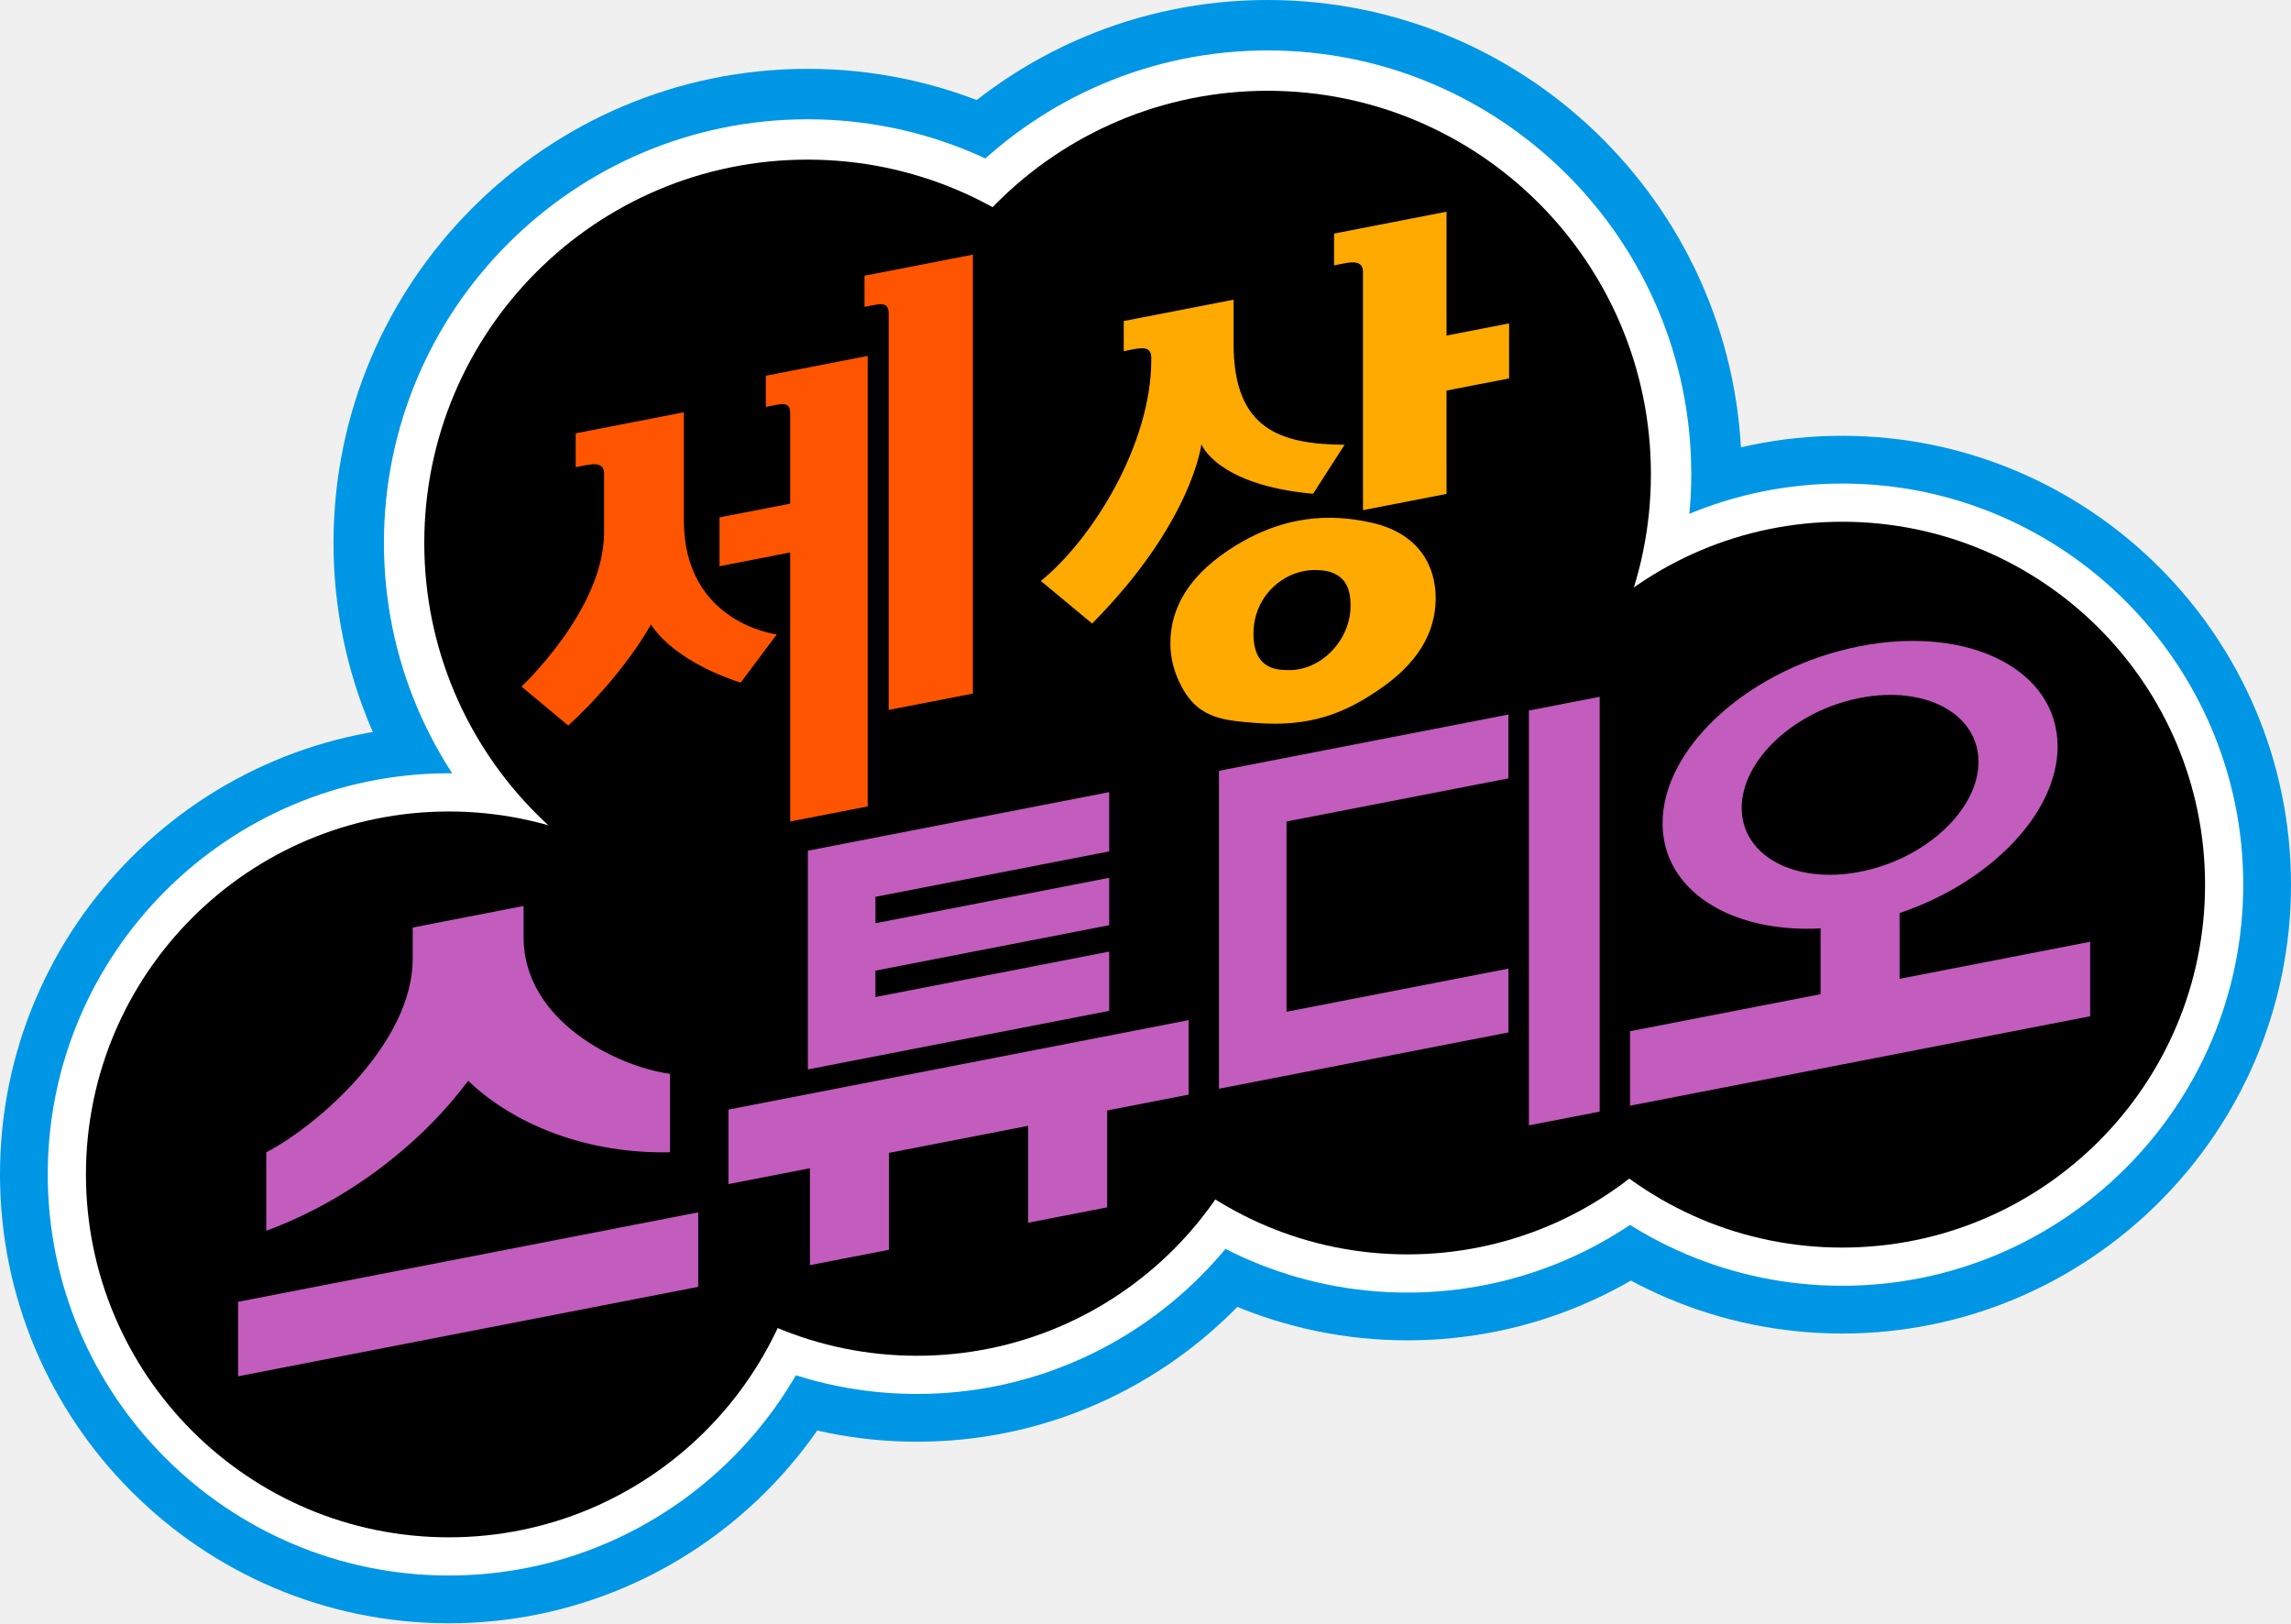
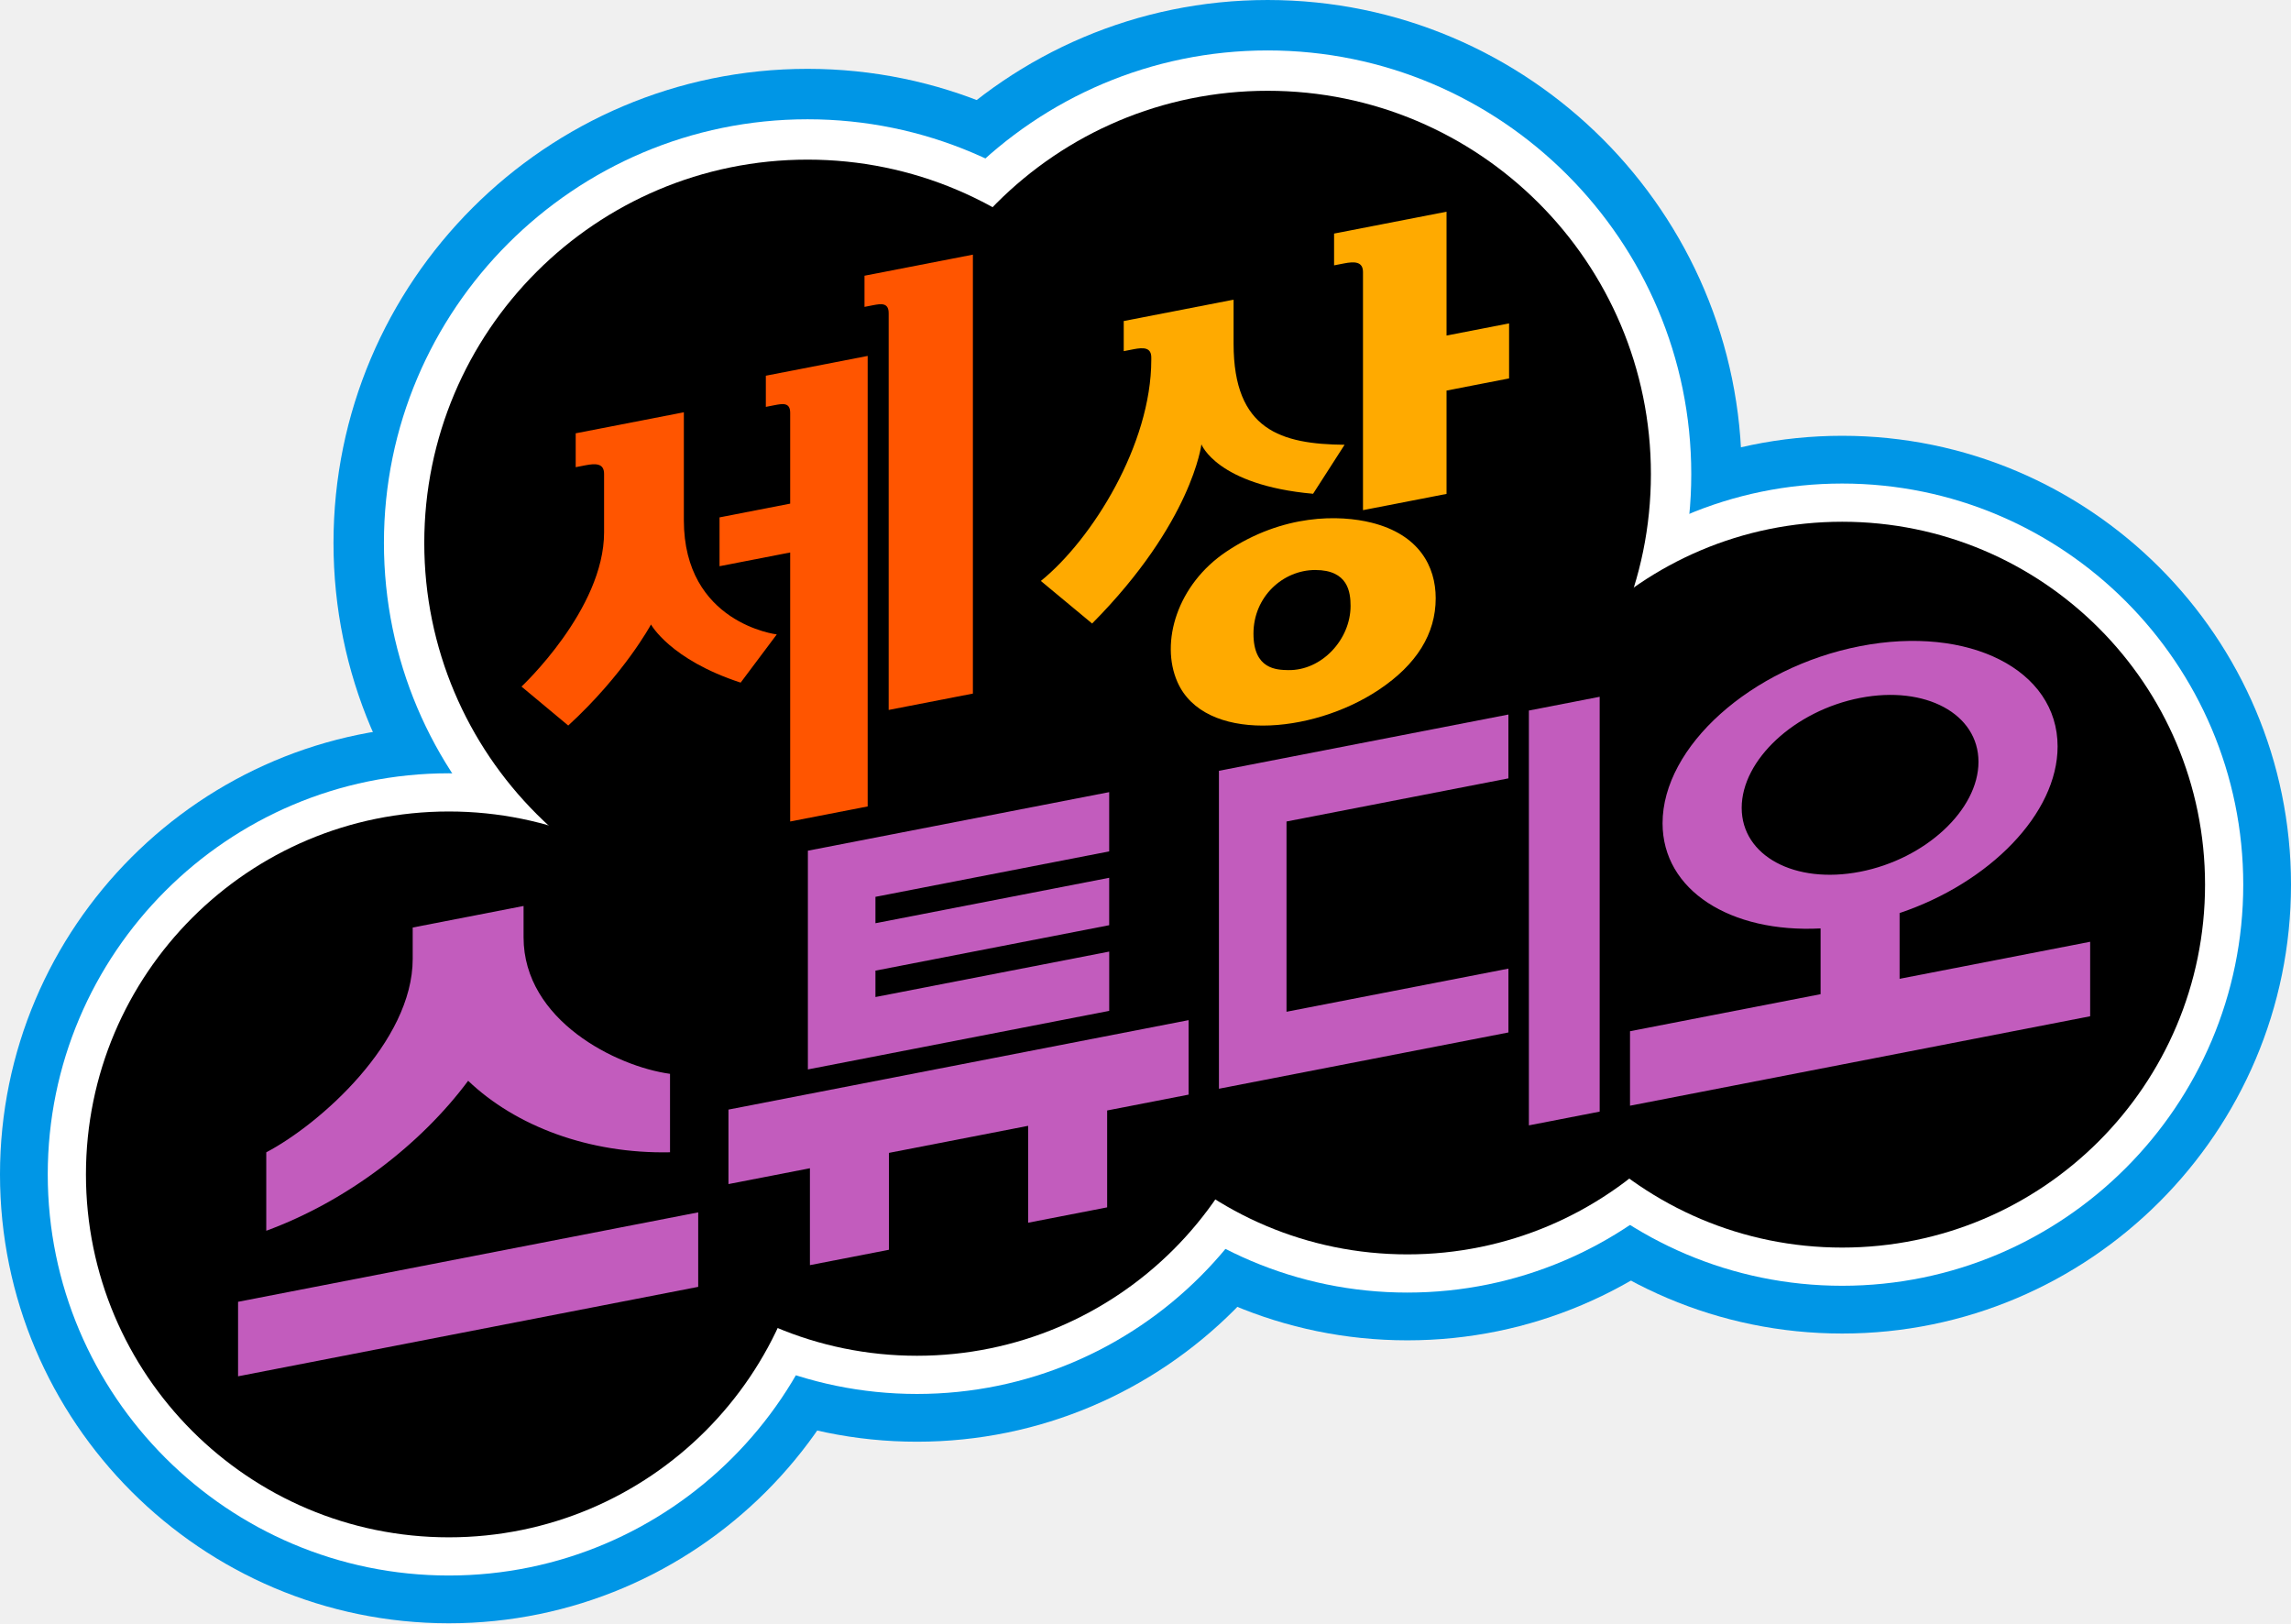
- <svg xmlns="http://www.w3.org/2000/svg" version="1.1" id="svg2" width="666.667" height="472.321" viewBox="0 0 666.667 472.321">
-   <defs id="defs6">
+ <svg xmlns="http://www.w3.org/2000/svg" version="1.1" id="svg1" width="666.667" height="472.321" viewBox="0 0 666.667 472.321">
+   <defs id="defs1">
+     <clipPath clipPathUnits="userSpaceOnUse" id="clipPath2">
+       <path d="M 0,354.241 H 500 V 0 H 0 Z" transform="translate(-402.0449,-259.1393)" id="path2" />
+     </clipPath>
+     <clipPath clipPathUnits="userSpaceOnUse" id="clipPath4">
+       <path d="M 0,354.241 H 500 V 0 H 0 Z" transform="translate(-307.1504,-257.6549)" id="path4" />
+     </clipPath>
+     <clipPath clipPathUnits="userSpaceOnUse" id="clipPath6">
+       <path d="M 0,354.241 H 500 V 0 H 0 Z" transform="translate(-200.124,-235.5309)" id="path6" />
+     </clipPath>
+     <clipPath clipPathUnits="userSpaceOnUse" id="clipPath8">
+       <path d="M 0,354.241 H 500 V 0 H 0 Z" transform="translate(-97.9551,-195.9098)" id="path8" />
+     </clipPath>
+     <clipPath clipPathUnits="userSpaceOnUse" id="clipPath10">
+       <path d="M 0,354.241 H 500 V 0 H 0 Z" transform="translate(-276.6582,-354.2404)" id="path10" />
+     </clipPath>
+     <clipPath clipPathUnits="userSpaceOnUse" id="clipPath12">
+       <path d="M 0,354.241 H 500 V 0 H 0 Z" transform="translate(-176.2422,-339.2169)" id="path12" />
+     </clipPath>
+     <clipPath clipPathUnits="userSpaceOnUse" id="clipPath14">
+       <path d="M 0,354.241 H 500 V 0 H 0 Z" transform="translate(-402.0449,-248.7189)" id="path14" />
+     </clipPath>
    <clipPath clipPathUnits="userSpaceOnUse" id="clipPath16">
-       <path d="M 0,354.241 H 500 V 0 H 0 Z" id="path14" />
+       <path d="M 0,354.241 H 500 V 0 H 0 Z" transform="translate(-307.1504,-247.2345)" id="path16" />
+     </clipPath>
+     <clipPath clipPathUnits="userSpaceOnUse" id="clipPath18">
+       <path d="M 0,354.241 H 500 V 0 H 0 Z" transform="translate(-200.124,-225.1105)" id="path18" />
+     </clipPath>
+     <clipPath clipPathUnits="userSpaceOnUse" id="clipPath20">
+       <path d="M 0,354.241 H 500 V 0 H 0 Z" transform="translate(-97.9551,-185.4889)" id="path20" />
+     </clipPath>
+     <clipPath clipPathUnits="userSpaceOnUse" id="clipPath22">
+       <path d="M 0,354.241 H 500 V 0 H 0 Z" transform="translate(-276.6582,-343.2345)" id="path22" />
+     </clipPath>
+     <clipPath clipPathUnits="userSpaceOnUse" id="clipPath24">
+       <path d="M 0,354.241 H 500 V 0 H 0 Z" transform="translate(-176.2422,-328.2106)" id="path24" />
+     </clipPath>
+     <clipPath clipPathUnits="userSpaceOnUse" id="clipPath26">
+       <path d="M 0,354.241 H 500 V 0 H 0 Z" transform="translate(-402.0449,-240.3825)" id="path26" />
+     </clipPath>
+     <clipPath clipPathUnits="userSpaceOnUse" id="clipPath28">
+       <path d="M 0,354.241 H 500 V 0 H 0 Z" transform="translate(-307.1504,-238.8976)" id="path28" />
+     </clipPath>
+     <clipPath clipPathUnits="userSpaceOnUse" id="clipPath30">
+       <path d="M 0,354.241 H 500 V 0 H 0 Z" transform="translate(-200.124,-216.7741)" id="path30" />
+     </clipPath>
+     <clipPath clipPathUnits="userSpaceOnUse" id="clipPath32">
+       <path d="M 0,354.241 H 500 V 0 H 0 Z" transform="translate(-97.9551,-177.1525)" id="path32" />
+     </clipPath>
+     <clipPath clipPathUnits="userSpaceOnUse" id="clipPath34">
+       <path d="M 0,354.241 H 500 V 0 H 0 Z" transform="translate(-276.6582,-334.4294)" id="path34" />
+     </clipPath>
+     <clipPath clipPathUnits="userSpaceOnUse" id="clipPath36">
+       <path d="M 0,354.241 H 500 V 0 H 0 Z" transform="translate(-176.2422,-319.4059)" id="path36" />
+     </clipPath>
+     <clipPath clipPathUnits="userSpaceOnUse" id="clipPath38">
+       <path d="M 0,354.241 H 500 V 0 H 0 Z" transform="translate(-380.1162,-177.9455)" id="path38" />
+     </clipPath>
+     <clipPath clipPathUnits="userSpaceOnUse" id="clipPath40">
+       <path d="M 0,354.241 H 500 V 0 H 0 Z" transform="translate(-280.7744,-174.9674)" id="path40" />
+     </clipPath>
+     <clipPath clipPathUnits="userSpaceOnUse" id="clipPath42">
+       <path d="M 0,354.241 H 500 V 0 H 0 Z" transform="translate(-242.0801,-133.6457)" id="path42" />
+     </clipPath>
+     <clipPath clipPathUnits="userSpaceOnUse" id="clipPath44">
+       <path d="M 0,354.241 H 500 V 0 H 0 Z" transform="translate(-102.1719,-118.3849)" id="path44" />
+     </clipPath>
+     <clipPath clipPathUnits="userSpaceOnUse" id="clipPath46">
+       <path d="M 0,354.241 H 500 V 0 H 0 Z" transform="translate(-262.2031,-257.278)" id="path46" />
+     </clipPath>
+     <clipPath clipPathUnits="userSpaceOnUse" id="clipPath48">
+       <path d="M 0,354.241 H 500 V 0 H 0 Z" transform="translate(-188.6719,-294.0714)" id="path48" />
    </clipPath>
  </defs>
-   <g id="g8" transform="matrix(1.333333,0,0,-1.333333,0,472.3213)">
-     <g id="g10">
-       <g id="g12" clip-path="url(#clipPath16)">
-         <g id="g18" transform="translate(402.0451,259.1395)">
-           <path d="m 0,0 c -54.012,0 -97.955,-43.943 -97.955,-97.955 0,-54.012 43.943,-97.955 97.955,-97.955 54.012,0 97.955,43.943 97.955,97.955 C 97.955,-43.943 54.012,0 0,0" style="fill:#0096e6;fill-opacity:1;fill-rule:nonzero;stroke:none" id="path20" />
-         </g>
-         <g id="g22" transform="translate(307.1508,257.6551)">
-           <path d="m 0,0 c -54.012,0 -97.955,-43.943 -97.955,-97.955 0,-54.012 43.943,-97.955 97.955,-97.955 54.012,0 97.955,43.943 97.955,97.955 C 97.955,-43.943 54.012,0 0,0" style="fill:#0096e6;fill-opacity:1;fill-rule:nonzero;stroke:none" id="path24" />
-         </g>
-         <g id="g26" transform="translate(200.1239,235.5311)">
-           <path d="m 0,0 c -54.012,0 -97.955,-43.943 -97.955,-97.955 0,-54.012 43.943,-97.955 97.955,-97.955 54.012,0 97.955,43.943 97.955,97.955 C 97.955,-43.943 54.012,0 0,0" style="fill:#0096e6;fill-opacity:1;fill-rule:nonzero;stroke:none" id="path28" />
-         </g>
-         <g id="g30" transform="translate(97.9549,195.9098)">
-           <path d="m 0,0 c -54.012,0 -97.955,-43.943 -97.955,-97.955 0,-54.012 43.943,-97.955 97.955,-97.955 54.012,0 97.955,43.943 97.955,97.955 C 97.955,-43.943 54.012,0 0,0" style="fill:#0096e6;fill-opacity:1;fill-rule:nonzero;stroke:none" id="path32" />
-         </g>
-         <g id="g34" transform="translate(276.658,354.2406)">
-           <path d="m 0,0 c -57.047,0 -103.458,-46.411 -103.458,-103.458 0,-57.047 46.411,-103.458 103.458,-103.458 57.047,0 103.458,46.411 103.458,103.458 C 103.458,-46.411 57.047,0 0,0" style="fill:#0096e6;fill-opacity:1;fill-rule:nonzero;stroke:none" id="path36" />
-         </g>
-         <g id="g38" transform="translate(176.2424,339.2168)">
-           <path d="m 0,0 c -57.047,0 -103.458,-46.411 -103.458,-103.458 0,-57.047 46.411,-103.458 103.458,-103.458 57.047,0 103.458,46.411 103.458,103.458 C 103.458,-46.411 57.047,0 0,0" style="fill:#0096e6;fill-opacity:1;fill-rule:nonzero;stroke:none" id="path40" />
-         </g>
-         <g id="g42" transform="translate(402.0451,248.7187)">
-           <path d="m 0,0 c -48.266,0 -87.534,-39.268 -87.534,-87.534 0,-48.267 39.268,-87.534 87.534,-87.534 48.266,0 87.534,39.267 87.534,87.534 C 87.534,-39.268 48.266,0 0,0" style="fill:#ffffff;fill-opacity:1;fill-rule:nonzero;stroke:none" id="path44" />
-         </g>
-         <g id="g46" transform="translate(307.1508,247.2344)">
-           <path d="m 0,0 c -48.266,0 -87.534,-39.268 -87.534,-87.534 0,-48.267 39.268,-87.534 87.534,-87.534 48.266,0 87.534,39.267 87.534,87.534 C 87.534,-39.268 48.266,0 0,0" style="fill:#ffffff;fill-opacity:1;fill-rule:nonzero;stroke:none" id="path48" />
-         </g>
-         <g id="g50" transform="translate(200.1239,225.1104)">
-           <path d="m 0,0 c -48.266,0 -87.534,-39.268 -87.534,-87.534 0,-48.267 39.268,-87.534 87.534,-87.534 48.266,0 87.534,39.267 87.534,87.534 C 87.534,-39.268 48.266,0 0,0" style="fill:#ffffff;fill-opacity:1;fill-rule:nonzero;stroke:none" id="path52" />
-         </g>
-         <g id="g54" transform="translate(97.9549,185.4891)">
-           <path d="m 0,0 c -48.266,0 -87.534,-39.268 -87.534,-87.534 0,-48.267 39.268,-87.534 87.534,-87.534 48.266,0 87.534,39.267 87.534,87.534 C 87.534,-39.268 48.266,0 0,0" style="fill:#ffffff;fill-opacity:1;fill-rule:nonzero;stroke:none" id="path56" />
-         </g>
-         <g id="g58" transform="translate(276.658,343.2344)">
-           <path d="m 0,0 c -50.978,0 -92.452,-41.474 -92.452,-92.452 0,-50.978 41.474,-92.452 92.452,-92.452 50.978,0 92.452,41.474 92.452,92.452 C 92.452,-41.474 50.978,0 0,0" style="fill:#ffffff;fill-opacity:1;fill-rule:nonzero;stroke:none" id="path60" />
-         </g>
-         <g id="g62" transform="translate(176.2424,328.2106)">
-           <path d="m 0,0 c -50.978,0 -92.452,-41.474 -92.452,-92.452 0,-50.978 41.474,-92.452 92.452,-92.452 50.978,0 92.452,41.474 92.452,92.452 C 92.452,-41.474 50.978,0 0,0" style="fill:#ffffff;fill-opacity:1;fill-rule:nonzero;stroke:none" id="path64" />
-         </g>
-         <g id="g66" transform="translate(402.045,240.3822)">
-           <path d="m 0,0 c -43.74,0 -79.198,-35.458 -79.198,-79.198 0,-43.739 35.458,-79.197 79.198,-79.197 43.74,0 79.198,35.458 79.198,79.197 C 79.198,-35.458 43.74,0 0,0" style="fill:#000000;fill-opacity:1;fill-rule:nonzero;stroke:none" id="path68" />
-         </g>
-         <g id="g70" transform="translate(307.1508,238.8978)">
-           <path d="m 0,0 c -43.74,0 -79.198,-35.458 -79.198,-79.198 0,-43.739 35.458,-79.197 79.198,-79.197 43.74,0 79.198,35.458 79.198,79.197 C 79.198,-35.458 43.74,0 0,0" style="fill:#000000;fill-opacity:1;fill-rule:nonzero;stroke:none" id="path72" />
-         </g>
-         <g id="g74" transform="translate(200.1238,216.7739)">
-           <path d="m 0,0 c -43.74,0 -79.198,-35.458 -79.198,-79.198 0,-43.739 35.458,-79.197 79.198,-79.197 43.74,0 79.198,35.458 79.198,79.197 C 79.198,-35.458 43.74,0 0,0" style="fill:#000000;fill-opacity:1;fill-rule:nonzero;stroke:none" id="path76" />
-         </g>
-         <g id="g78" transform="translate(97.9548,177.1526)">
-           <path d="m 0,0 c -43.74,0 -79.198,-35.458 -79.198,-79.198 0,-43.739 35.458,-79.197 79.198,-79.197 43.74,0 79.198,35.458 79.198,79.197 C 79.198,-35.458 43.74,0 0,0" style="fill:#000000;fill-opacity:1;fill-rule:nonzero;stroke:none" id="path80" />
-         </g>
-         <g id="g82" transform="translate(276.6579,334.4296)">
-           <path d="m 0,0 c -46.197,0 -83.647,-37.45 -83.647,-83.647 0,-46.197 37.45,-83.647 83.647,-83.647 46.197,0 83.647,37.45 83.647,83.647 C 83.647,-37.45 46.197,0 0,0" style="fill:#000000;fill-opacity:1;fill-rule:nonzero;stroke:none" id="path84" />
-         </g>
-         <g id="g86" transform="translate(176.2424,319.4058)">
-           <path d="m 0,0 c -46.197,0 -83.647,-37.45 -83.647,-83.647 0,-46.197 37.45,-83.647 83.647,-83.647 46.197,0 83.647,37.45 83.647,83.647 C 83.647,-37.45 46.197,0 0,0" style="fill:#000000;fill-opacity:1;fill-rule:nonzero;stroke:none" id="path88" />
-         </g>
-         <g id="g90" transform="translate(380.116,177.9456)">
-           <path d="M 0,0 C 0,10.475 11.569,21.216 25.839,23.99 40.11,26.764 51.678,20.521 51.678,10.045 51.678,-0.43 40.11,-11.171 25.839,-13.945 11.569,-16.719 0,-10.475 0,0 m 34.461,-37.308 v 14.349 c 19.676,6.629 34.486,21.72 34.486,36.361 0,16.714 -19.3,26.512 -43.108,21.884 -23.807,-4.627 -43.107,-21.928 -43.107,-38.643 0,-14.641 14.81,-23.974 34.486,-22.953 v -14.35 l -41.591,-8.084 V -65 l 100.424,19.521 v 16.255 z" style="fill:#c25cbd;fill-opacity:1;fill-rule:nonzero;stroke:none" id="path92" />
-         </g>
-         <g id="g94" transform="translate(280.7749,174.9672)">
-           <path d="M 0,0 48.427,9.413 V 23.345 L -14.746,11.066 v -69.383 l 63.177,12.281 v 13.932 L 0,-41.518 Z m 68.347,27.218 v -90.526 l -15.449,-3.003 v 90.526 z" style="fill:#c25cbd;fill-opacity:1;fill-rule:nonzero;stroke:none" id="path96" />
-         </g>
-         <g id="g98" transform="translate(242.0801,133.6458)">
-           <path d="M 0,0 V 12.932 L -51.018,3.015 v 5.761 l 51.013,9.916 v 10.346 l -51.013,-9.916 v 5.761 l 51.013,9.916 V 47.731 L -65.764,34.949 V -12.783 Z M 17.328,-18.282 -0.45,-21.738 v -21.143 l -17.243,-3.352 v 21.143 l -30.382,-5.905 v -21.144 l -17.243,-3.351 v 21.143 l -17.778,-3.456 v 16.256 l 100.424,19.52 z" style="fill:#c25cbd;fill-opacity:1;fill-rule:nonzero;stroke:none" id="path100" />
-         </g>
-         <g id="g102" transform="translate(102.1721,118.3849)">
-           <path d="M 0,0 C 10.357,-9.885 26.366,-15.966 44.056,-15.6 V 1.517 c -11.68,1.596 -31.96,11.641 -31.961,29.797 0,0.001 0,0.001 0,0.002 v 6.833 l -24.196,-4.704 v -6.832 c 0,-18.158 -20.281,-36.088 -31.961,-42.224 V -32.729 C -26.373,-26.217 -10.361,-13.911 0,0 m 50.209,-28.713 v -16.256 l -100.424,-19.52 v 16.255 z" style="fill:#c25cbd;fill-opacity:1;fill-rule:nonzero;stroke:none" id="path104" />
-         </g>
-         <g id="g106" transform="translate(262.2036,257.2782)">
-           <path d="m 0,0 c 0,0 -2.002,-17.065 -23.853,-39.106 l -11.187,9.29 c 11.196,9.067 24.099,29.786 24.099,48.248 v 0.521 c 0,2.218 -1.716,2.215 -3.853,1.8 l -2.159,-0.42 v 6.572 L 7.023,31.566 V 21.924 C 7.023,3.068 17.425,0.037 31.245,-0.099 L 24.371,-10.793 C 3.369,-8.909 0,0 0,0 M 67.148,26.391 V 14.383 L 53.497,11.729 v -22.551 l -18.235,-3.544 v 51.96 c 0,2.339 -1.921,2.316 -4.11,1.89 l -2.198,-0.427 v 6.934 l 24.543,4.77 V 23.737 Z M 18.925,-49.273 c -2.489,0.049 -7.565,0.149 -7.565,7.954 0,8.088 6.458,13.89 13.479,13.891 7.206,0.001 7.712,-4.882 7.712,-7.855 0,-7.287 -6.28,-14.134 -13.626,-13.99 m 18.234,32.165 C 28.696,-15.201 17.802,-15 5.446,-23.416 -2.679,-28.949 -6.777,-35.69 -6.776,-43.414 c 0,-2.783 0.61,-5.545 1.823,-8.201 3.723,-8.152 9.236,-8.59 16.731,-9.185 12.248,-0.972 19.615,2.269 26.958,7.244 8.206,5.567 12.395,12.21 12.395,19.974 0,6.932 -3.557,14.128 -13.972,16.474" style="fill:#ffaa00;fill-opacity:1;fill-rule:nonzero;stroke:none" id="path108" />
-         </g>
-         <g id="g110" transform="translate(188.6723,294.0714)">
-           <path d="m 0,0 v -6.798 l 1.828,0.355 c 1.82,0.354 3.448,0.595 3.448,-1.745 v -86.573 l 18.382,3.573 V 4.599 Z m -21.534,-21.822 v -6.798 l 1.828,0.355 c 1.82,0.354 3.487,0.678 3.487,-1.662 v -19.811 l -15.418,-2.997 v -10.657 l 15.418,2.997 v -58.708 l 16.911,3.287 v 98.314 z m 2.39,-56.454 -7.885,-10.522 c -15.405,5.028 -19.565,12.691 -19.565,12.691 0,0 -5.834,-10.841 -18.063,-22.055 l -10.201,8.502 c 0,0 18.023,16.828 18.023,33.638 v 12.794 c 0,2.34 -1.911,2.279 -4.048,1.864 l -2.147,-0.418 v 7.393 l 23.606,4.588 v -23.538 c 0,-22.537 20.28,-24.937 20.28,-24.937" style="fill:#ff5500;fill-opacity:1;fill-rule:nonzero;stroke:none" id="path112" />
-         </g>
-       </g>
-     </g>
+   <g id="layer-MC0">
+     <path id="path1" d="m 0,0 c -54.013,0 -97.955,-43.942 -97.955,-97.955 0,-54.012 43.942,-97.955 97.955,-97.955 54.013,0 97.955,43.943 97.955,97.955 C 97.955,-43.942 54.013,0 0,0" style="fill:#0096e6;fill-opacity:1;fill-rule:nonzero;stroke:none" transform="matrix(1.333333,0,0,-1.333333,536.0599,126.8023)" clip-path="url(#clipPath2)" />
+     <path id="path3" d="m 0,0 c -54.012,0 -97.954,-43.942 -97.954,-97.955 0,-54.012 43.942,-97.955 97.954,-97.955 54.013,0 97.955,43.943 97.955,97.955 C 97.955,-43.942 54.013,0 0,0" style="fill:#0096e6;fill-opacity:1;fill-rule:nonzero;stroke:none" transform="matrix(1.333333,0,0,-1.333333,409.5339,128.7815)" clip-path="url(#clipPath4)" />
+     <path id="path5" d="m 0,0 c -54.013,0 -97.955,-43.942 -97.955,-97.955 0,-54.012 43.942,-97.955 97.955,-97.955 54.013,0 97.955,43.943 97.955,97.955 C 97.955,-43.942 54.013,0 0,0" style="fill:#0096e6;fill-opacity:1;fill-rule:nonzero;stroke:none" transform="matrix(1.333333,0,0,-1.333333,266.832,158.2801)" clip-path="url(#clipPath6)" />
+     <path id="path7" d="m 0,0 c -54.013,0 -97.955,-43.942 -97.955,-97.955 0,-54.012 43.942,-97.955 97.955,-97.955 54.013,0 97.955,43.943 97.955,97.955 C 97.955,-43.942 54.013,0 0,0" style="fill:#0096e6;fill-opacity:1;fill-rule:nonzero;stroke:none" transform="matrix(1.333333,0,0,-1.333333,130.6068,211.1083)" clip-path="url(#clipPath8)" />
+     <path id="path9" d="m 0,0 c -57.047,0 -103.458,-46.411 -103.458,-103.458 0,-57.046 46.411,-103.458 103.458,-103.458 57.047,0 103.458,46.412 103.458,103.458 C 103.458,-46.411 57.047,0 0,0" style="fill:#0096e6;fill-opacity:1;fill-rule:nonzero;stroke:none" transform="matrix(1.333333,0,0,-1.333333,368.8776,8e-4)" clip-path="url(#clipPath10)" />
+     <path id="path11" d="m 0,0 c -57.047,0 -103.458,-46.411 -103.458,-103.458 0,-57.047 46.411,-103.458 103.458,-103.458 57.047,0 103.458,46.411 103.458,103.458 C 103.458,-46.411 57.047,0 0,0" style="fill:#0096e6;fill-opacity:1;fill-rule:nonzero;stroke:none" transform="matrix(1.333333,0,0,-1.333333,234.9896,20.03213)" clip-path="url(#clipPath12)" />
+     <path id="path13" d="m 0,0 c -48.267,0 -87.534,-39.268 -87.534,-87.534 0,-48.267 39.267,-87.534 87.534,-87.534 48.267,0 87.534,39.267 87.534,87.534 C 87.534,-39.268 48.267,0 0,0" style="fill:#ffffff;fill-opacity:1;fill-rule:nonzero;stroke:none" transform="matrix(1.333333,0,0,-1.333333,536.0599,140.6961)" clip-path="url(#clipPath14)" />
+     <path id="path15" d="m 0,0 c -48.266,0 -87.534,-39.268 -87.534,-87.534 0,-48.267 39.268,-87.534 87.534,-87.534 48.267,0 87.534,39.267 87.534,87.534 C 87.534,-39.268 48.267,0 0,0" style="fill:#ffffff;fill-opacity:1;fill-rule:nonzero;stroke:none" transform="matrix(1.333333,0,0,-1.333333,409.5339,142.6753)" clip-path="url(#clipPath16)" />
+     <path id="path17" d="m 0,0 c -48.267,0 -87.534,-39.268 -87.534,-87.534 0,-48.267 39.267,-87.534 87.534,-87.534 48.267,0 87.534,39.267 87.534,87.534 C 87.534,-39.268 48.267,0 0,0" style="fill:#ffffff;fill-opacity:1;fill-rule:nonzero;stroke:none" transform="matrix(1.333333,0,0,-1.333333,266.832,172.174)" clip-path="url(#clipPath18)" />
+     <path id="path19" d="m 0,0 c -48.267,0 -87.534,-39.268 -87.534,-87.534 0,-48.266 39.267,-87.534 87.534,-87.534 48.267,0 87.534,39.268 87.534,87.534 C 87.534,-39.268 48.267,0 0,0" style="fill:#ffffff;fill-opacity:1;fill-rule:nonzero;stroke:none" transform="matrix(1.333333,0,0,-1.333333,130.6068,225.0028)" clip-path="url(#clipPath20)" />
+     <path id="path21" d="m 0,0 c -50.979,0 -92.452,-41.474 -92.452,-92.452 0,-50.978 41.473,-92.452 92.452,-92.452 50.978,0 92.451,41.474 92.451,92.452 C 92.451,-41.474 50.978,0 0,0" style="fill:#ffffff;fill-opacity:1;fill-rule:nonzero;stroke:none" transform="matrix(1.333333,0,0,-1.333333,368.8776,14.67533)" clip-path="url(#clipPath22)" />
+     <path id="path23" d="m 0,0 c -50.978,0 -92.451,-41.474 -92.451,-92.452 0,-50.978 41.473,-92.452 92.451,-92.452 50.979,0 92.452,41.474 92.452,92.452 C 92.452,-41.474 50.979,0 0,0" style="fill:#ffffff;fill-opacity:1;fill-rule:nonzero;stroke:none" transform="matrix(1.333333,0,0,-1.333333,234.9896,34.7072)" clip-path="url(#clipPath24)" />
+     <path id="path25" d="m 0,0 c -43.739,0 -79.197,-35.458 -79.197,-79.198 0,-43.74 35.458,-79.198 79.197,-79.198 43.739,0 79.197,35.458 79.197,79.198 C 79.197,-35.458 43.739,0 0,0" style="fill:#000000;fill-opacity:1;fill-rule:nonzero;stroke:none" transform="matrix(1.333333,0,0,-1.333333,536.0599,151.8113)" clip-path="url(#clipPath26)" />
+     <path id="path27" d="m 0,0 c -43.739,0 -79.197,-35.458 -79.197,-79.197 0,-43.74 35.458,-79.198 79.197,-79.198 43.74,0 79.198,35.458 79.198,79.198 C 79.198,-35.458 43.74,0 0,0" style="fill:#000000;fill-opacity:1;fill-rule:nonzero;stroke:none" transform="matrix(1.333333,0,0,-1.333333,409.5339,153.7912)" clip-path="url(#clipPath28)" />
+     <path id="path29" d="m 0,0 c -43.74,0 -79.198,-35.458 -79.198,-79.198 0,-43.74 35.458,-79.198 79.198,-79.198 43.739,0 79.197,35.458 79.197,79.198 C 79.197,-35.458 43.739,0 0,0" style="fill:#000000;fill-opacity:1;fill-rule:nonzero;stroke:none" transform="matrix(1.333333,0,0,-1.333333,266.832,183.2892)" clip-path="url(#clipPath30)" />
+     <path id="path31" d="m 0,0 c -43.74,0 -79.198,-35.458 -79.198,-79.197 0,-43.74 35.458,-79.198 79.198,-79.198 43.739,0 79.197,35.458 79.197,79.198 C 79.197,-35.458 43.739,0 0,0" style="fill:#000000;fill-opacity:1;fill-rule:nonzero;stroke:none" transform="matrix(1.333333,0,0,-1.333333,130.6068,236.118)" clip-path="url(#clipPath32)" />
+     <path id="path33" d="m 0,0 c -46.197,0 -83.647,-37.45 -83.647,-83.646 0,-46.198 37.45,-83.647 83.647,-83.647 46.196,0 83.646,37.449 83.646,83.647 C 83.646,-37.45 46.196,0 0,0" style="fill:#000000;fill-opacity:1;fill-rule:nonzero;stroke:none" transform="matrix(1.333333,0,0,-1.333333,368.8776,26.41547)" clip-path="url(#clipPath34)" />
+     <path id="path35" d="m 0,0 c -46.196,0 -83.646,-37.45 -83.646,-83.647 0,-46.197 37.45,-83.647 83.646,-83.647 46.197,0 83.647,37.45 83.647,83.647 C 83.647,-37.45 46.197,0 0,0" style="fill:#000000;fill-opacity:1;fill-rule:nonzero;stroke:none" transform="matrix(1.333333,0,0,-1.333333,234.9896,46.4468)" clip-path="url(#clipPath36)" />
+     <path id="path37" d="M 0,0 C 0,10.476 11.568,21.216 25.839,23.99 40.109,26.764 51.678,20.521 51.678,10.045 51.678,-0.43 40.109,-11.17 25.839,-13.944 11.568,-16.718 0,-10.475 0,0 m 34.461,-37.308 v 14.35 c 19.676,6.628 34.485,21.719 34.485,36.36 0,16.714 -19.3,26.513 -43.107,21.885 -23.808,-4.628 -43.108,-21.929 -43.108,-38.643 0,-14.642 14.81,-23.975 34.487,-22.955 V -40.66 l -41.591,-8.084 V -65 l 100.424,19.521 v 16.255 z" style="fill:#c25cbd;fill-opacity:1;fill-rule:nonzero;stroke:none" transform="matrix(1.333333,0,0,-1.333333,506.8216,235.0607)" clip-path="url(#clipPath38)" />
+     <path id="path39" d="M 0,0 48.427,9.413 V 23.345 L -14.746,11.066 v -69.383 l 63.178,12.28 v 13.933 L 0,-41.518 Z m 68.348,27.217 v -90.525 l -15.45,-3.004 v 90.526 z" style="fill:#c25cbd;fill-opacity:1;fill-rule:nonzero;stroke:none" transform="matrix(1.333333,0,0,-1.333333,374.3659,239.0315)" clip-path="url(#clipPath40)" />
+     <path id="path41" d="M 0,0 V 12.933 L -51.018,3.016 v 5.76 l 51.013,9.916 v 10.346 l -51.013,-9.916 v 5.761 l 51.013,9.916 V 47.731 L -65.764,34.949 V -12.783 Z M 17.327,-18.282 -0.45,-21.738 v -21.143 l -17.243,-3.351 v 21.143 l -30.382,-5.906 v -21.143 l -17.243,-3.352 v 21.143 l -17.778,-3.456 v 16.256 l 100.423,19.52 z" style="fill:#c25cbd;fill-opacity:1;fill-rule:nonzero;stroke:none" transform="matrix(1.333333,0,0,-1.333333,322.7735,294.1271)" clip-path="url(#clipPath42)" />
+     <path id="path43" d="M 0,0 C 10.357,-9.885 26.366,-15.966 44.056,-15.601 V 1.517 C 32.377,3.113 12.097,13.158 12.095,31.314 v 0.002 6.832 l -24.196,-4.703 v -6.832 c 0,-18.158 -20.281,-36.088 -31.961,-42.224 V -32.729 C -26.373,-26.217 -10.361,-13.911 0,0 m 50.209,-28.713 v -16.256 l -100.424,-19.52 v 16.256 z" style="fill:#c25cbd;fill-opacity:1;fill-rule:nonzero;stroke:none" transform="matrix(1.333333,0,0,-1.333333,136.2292,314.4748)" clip-path="url(#clipPath44)" />
+     <path id="path45" d="m 0,0 c 0,0 -2.002,-17.065 -23.853,-39.106 l -11.187,9.29 c 11.196,9.067 24.1,29.786 24.1,48.248 v 0.521 c 0,2.218 -1.716,2.215 -3.853,1.8 l -2.16,-0.42 v 6.572 L 7.023,31.566 V 21.924 C 7.023,3.068 17.425,0.037 31.246,-0.098 L 24.371,-10.793 C 3.369,-8.909 0,0 0,0 M 67.148,26.391 V 14.383 L 53.497,11.729 v -22.55 l -18.234,-3.545 v 51.96 c 0,2.34 -1.921,2.316 -4.111,1.89 l -2.198,-0.427 v 6.934 l 24.543,4.771 V 23.738 Z M 18.925,-49.272 c -2.488,0.048 -7.565,0.148 -7.565,7.953 0,8.089 6.458,13.891 13.479,13.891 7.206,0.001 7.713,-4.882 7.713,-7.855 0,-7.286 -6.281,-14.134 -13.627,-13.989 m 18.235,32.165 c -6.944,1.74 -19.287,2.003 -31.714,-6.309 -10.717,-7.168 -14.495,-19.775 -10.688,-28.438 5.834,-13.278 29.22,-11.552 43.979,-1.701 8.247,5.504 12.395,12.209 12.395,19.973 0,6.932 -3.617,13.879 -13.972,16.475" style="fill:#ffaa00;fill-opacity:1;fill-rule:nonzero;stroke:none" transform="matrix(1.333333,0,0,-1.333333,349.6041,129.284)" clip-path="url(#clipPath46)" />
+     <path id="path47" d="m 0,0 v -6.798 l 1.829,0.355 c 1.82,0.354 3.447,0.595 3.447,-1.745 v -86.573 l 18.383,3.573 V 4.599 Z m -21.533,-21.822 v -6.798 l 1.828,0.355 c 1.82,0.354 3.486,0.678 3.486,-1.662 v -19.811 l -15.418,-2.997 v -10.658 l 15.418,2.997 v -58.708 l 16.912,3.288 v 98.314 z m 2.389,-56.454 -7.884,-10.522 c -15.406,5.028 -19.566,12.691 -19.566,12.691 0,0 -5.834,-10.841 -18.062,-22.055 l -10.201,8.502 c 0,0 18.023,16.828 18.023,33.638 v 12.794 c 0,2.34 -1.911,2.279 -4.049,1.863 l -2.147,-0.417 v 7.392 l 23.607,4.589 v -23.538 c 0,-22.537 20.279,-24.937 20.279,-24.937" style="fill:#ff5500;fill-opacity:1;fill-rule:nonzero;stroke:none" transform="matrix(1.333333,0,0,-1.333333,251.5625,80.22613)" clip-path="url(#clipPath48)" />
  </g>
</svg>
